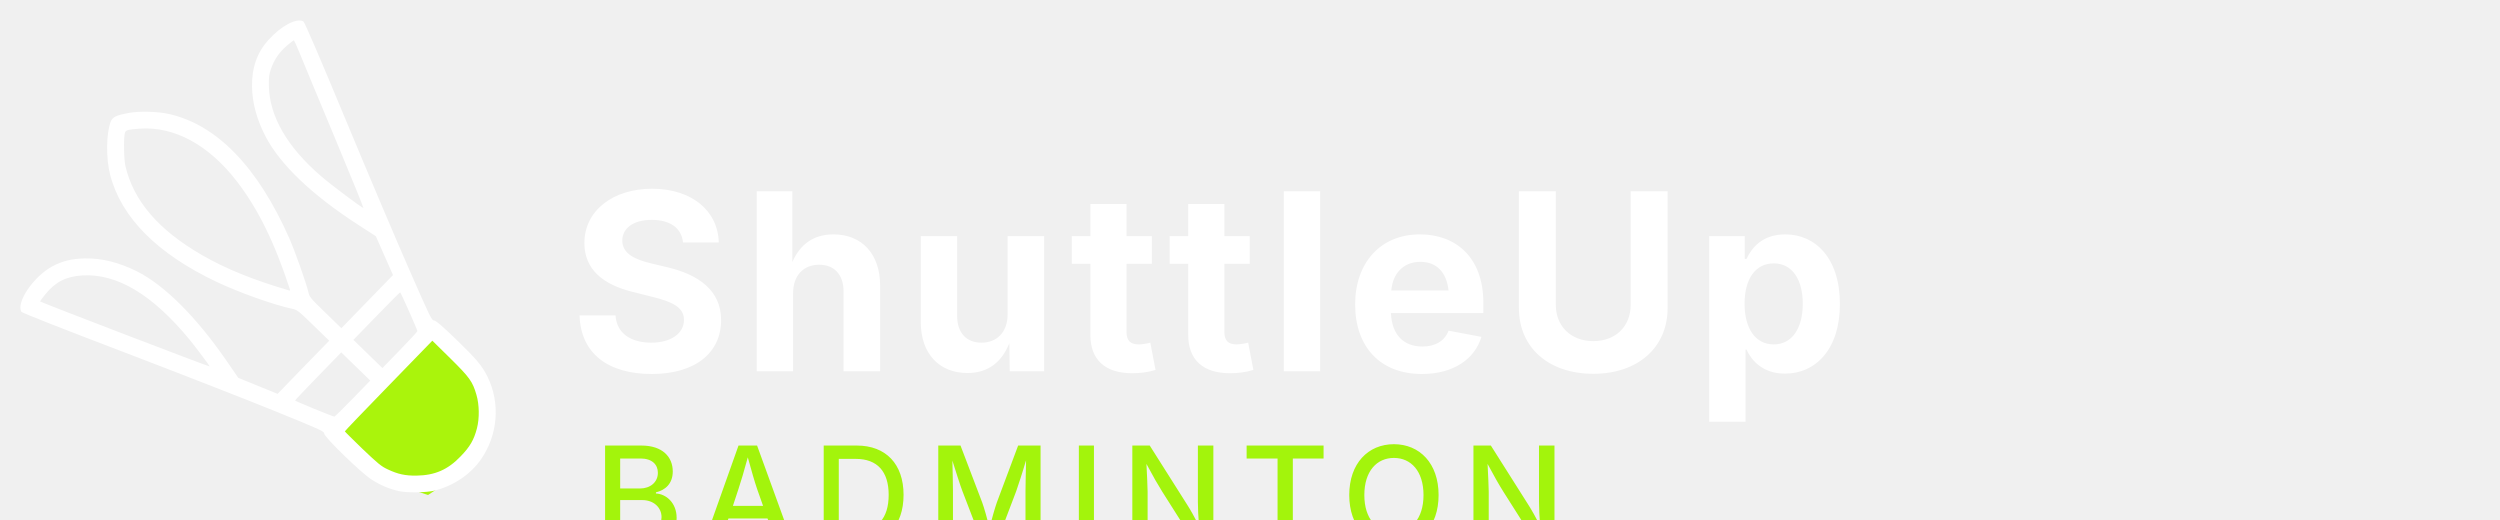
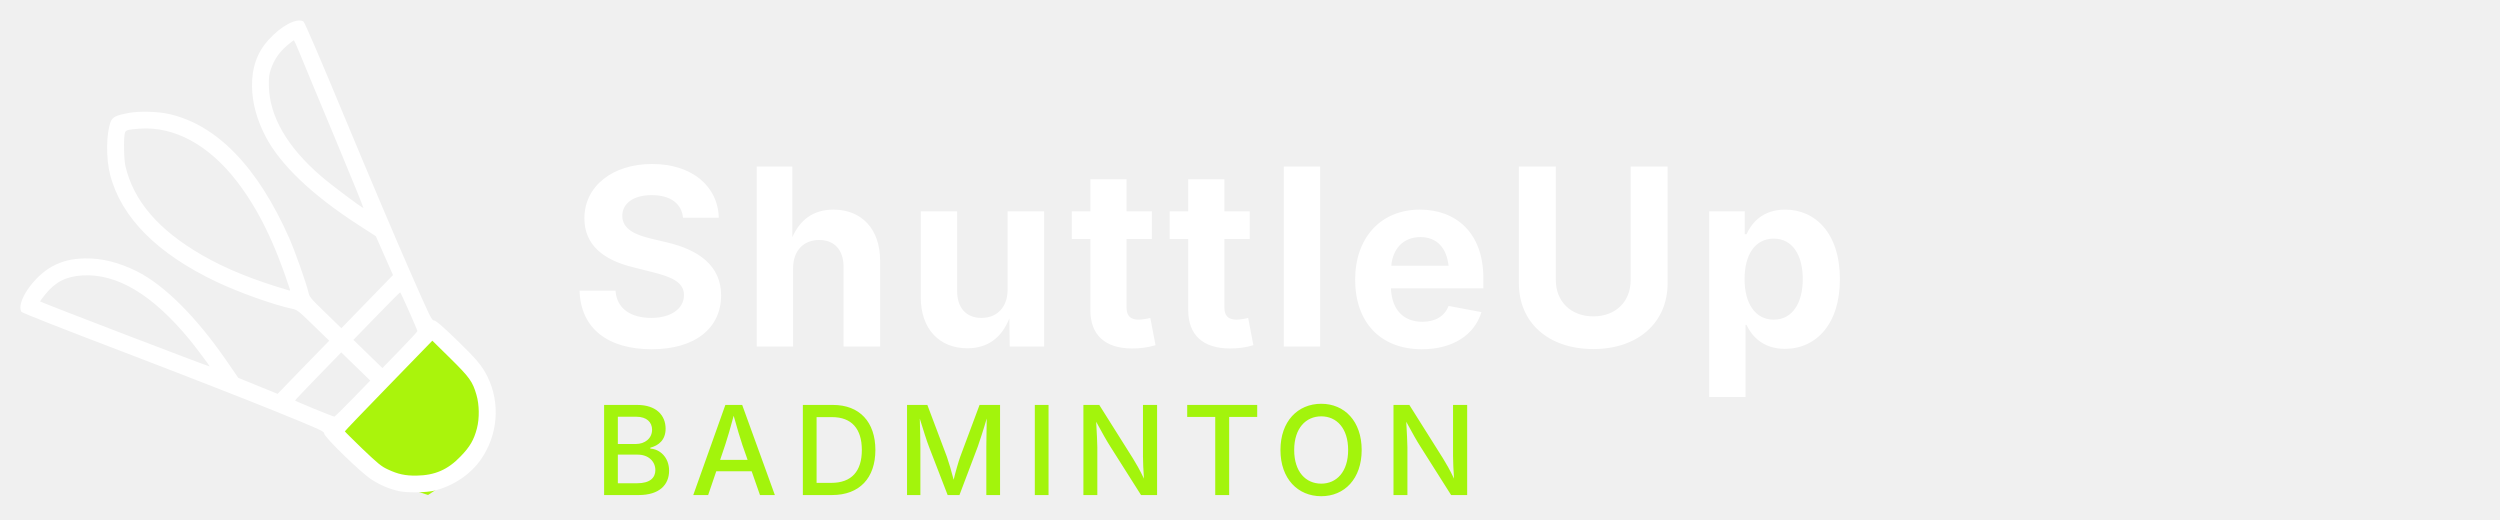
<svg xmlns="http://www.w3.org/2000/svg" width="202" height="42" viewBox="0 0 202 42" fill="none" role="img" aria-labelledby="logoTitle logoDesc">
  <mask id="mask0_shuttleup_white" style="mask-type:alpha" maskUnits="userSpaceOnUse" x="0" y="0" width="43" height="42">
    <path d="M0.5 1H41.831V41H0.5V1Z" fill="#D9D9D9" stroke="#23B33A" />
  </mask>
  <g mask="url(#mask0_shuttleup_white)">
    <path d="M35.27 27.025L27.683 35.145L30.877 38.273L34.51 39.445L38.262 36.961C39.3 33.687 38.409 30.108 35.959 27.701L35.27 27.025Z" fill="#AAF40C" stroke="#AAF40C" />
    <path d="M1.732 25.197C1.781 25.276 5.069 26.575 9.895 28.41C14.337 30.108 19.821 32.245 22.075 33.161C25.901 34.715 26.189 34.847 26.192 35.022C26.196 35.317 29.172 38.208 30.033 38.753C30.733 39.206 31.455 39.506 32.247 39.686C32.919 39.828 34.434 39.806 35.101 39.644C36.65 39.255 38.024 38.326 38.867 37.11C40.234 35.137 40.435 32.575 39.4 30.461C38.948 29.543 38.51 29.023 36.828 27.397C35.656 26.274 35.212 25.89 35.06 25.892C34.885 25.895 34.745 25.61 33.088 21.831C32.107 19.605 29.804 14.185 27.978 9.787C25.722 4.358 24.609 1.783 24.512 1.729C23.95 1.434 22.731 2.081 21.696 3.221C20.777 4.231 20.341 5.465 20.363 6.987C20.382 8.318 20.745 9.653 21.458 11.029C22.639 13.292 25.202 15.743 28.888 18.129L30.369 19.088L31.754 22.225L27.583 26.519L26.297 25.27C25.06 24.068 25.012 24.013 24.909 23.576C24.748 22.869 23.8 20.204 23.372 19.245C20.825 13.502 17.554 10.114 13.698 9.221C12.762 9.003 11.231 8.962 10.349 9.134C9.387 9.315 9.102 9.455 8.948 9.824C8.579 10.762 8.552 12.812 8.907 14.154C9.81 17.585 12.698 20.493 17.483 22.767C19.281 23.626 22.134 24.637 23.606 24.95C24.014 25.032 24.102 25.103 25.316 26.281L26.601 27.53L24.512 29.673L22.43 31.824L19.254 30.531L18.253 29.078C15.842 25.589 13.253 23.012 11.053 21.92C9.575 21.192 8.247 20.86 6.868 20.88C5.816 20.896 5.021 21.091 4.207 21.533C2.696 22.36 1.283 24.446 1.732 25.197ZM3.657 23.789C4.456 22.789 5.334 22.338 6.641 22.255C9.453 22.087 12.3 23.791 15.302 27.423C15.781 28.006 16.944 29.552 16.945 29.608C16.945 29.663 3.236 24.409 3.235 24.354C3.235 24.33 3.422 24.08 3.657 23.789ZM10.093 10.732C10.162 10.516 10.32 10.466 11.284 10.396C14.071 10.196 16.844 11.694 19.111 14.619C20.849 16.858 22.205 19.629 23.432 23.406C23.449 23.462 23.425 23.486 23.369 23.471C20.463 22.62 18.257 21.727 16.328 20.615C12.814 18.586 10.811 16.263 10.14 13.442C10.005 12.902 9.979 11.124 10.093 10.732ZM21.889 5.586C22.134 4.849 22.571 4.205 23.177 3.693C23.461 3.45 23.713 3.255 23.737 3.255C23.769 3.254 24 3.761 24.248 4.379C24.504 5.006 25.768 8.057 27.065 11.155C28.362 14.262 29.395 16.806 29.363 16.806C29.252 16.808 26.721 14.915 25.93 14.225C23.209 11.881 21.769 9.39 21.726 6.951C21.708 6.274 21.744 6.01 21.889 5.586ZM25.71 30.389L27.572 28.473L29.917 30.75L28.503 32.206C27.725 33.007 27.057 33.662 27.017 33.663C26.898 33.665 23.842 32.409 23.841 32.362C23.841 32.33 24.681 31.448 25.71 30.389ZM31.398 31.168L34.933 27.528L36.372 28.942C37.934 30.483 38.186 30.822 38.496 31.901C38.731 32.703 38.747 33.803 38.536 34.612C38.294 35.54 37.975 36.095 37.221 36.871C36.184 37.954 35.139 38.408 33.656 38.43C32.755 38.443 32.156 38.316 31.337 37.929C30.815 37.69 30.549 37.47 29.296 36.277C28.511 35.515 27.864 34.878 27.864 34.854C27.863 34.822 29.458 33.165 31.398 31.168ZM32.333 23.62C32.38 23.619 33.724 26.637 33.726 26.757C33.726 26.797 33.09 27.483 32.313 28.284L30.899 29.74L28.554 27.462L30.415 25.545C31.444 24.486 32.301 23.62 32.333 23.62Z" fill="white" />
  </g>
-   <g transform="translate(46 14)">
+   <g transform="translate(46 12)">
    <text x="0" y="16" font-family="system-ui, -apple-system, BlinkMacSystemFont, 'Segoe UI', sans-serif" font-size="20" font-weight="700" fill="white" letter-spacing="0.04em">
      ShuttleUp
    </text>
-     <text x="2" y="30" font-family="system-ui, -apple-system, BlinkMacSystemFont, 'Segoe UI', sans-serif" font-size="11" font-weight="500" fill="#A3F40C" letter-spacing="0.12em">
+     <text x="2" y="28" font-family="system-ui, -apple-system, BlinkMacSystemFont, 'Segoe UI', sans-serif" font-size="10" font-weight="500" fill="#A3F40C" letter-spacing="0.12em">
      BADMINTON
    </text>
  </g>
</svg>
